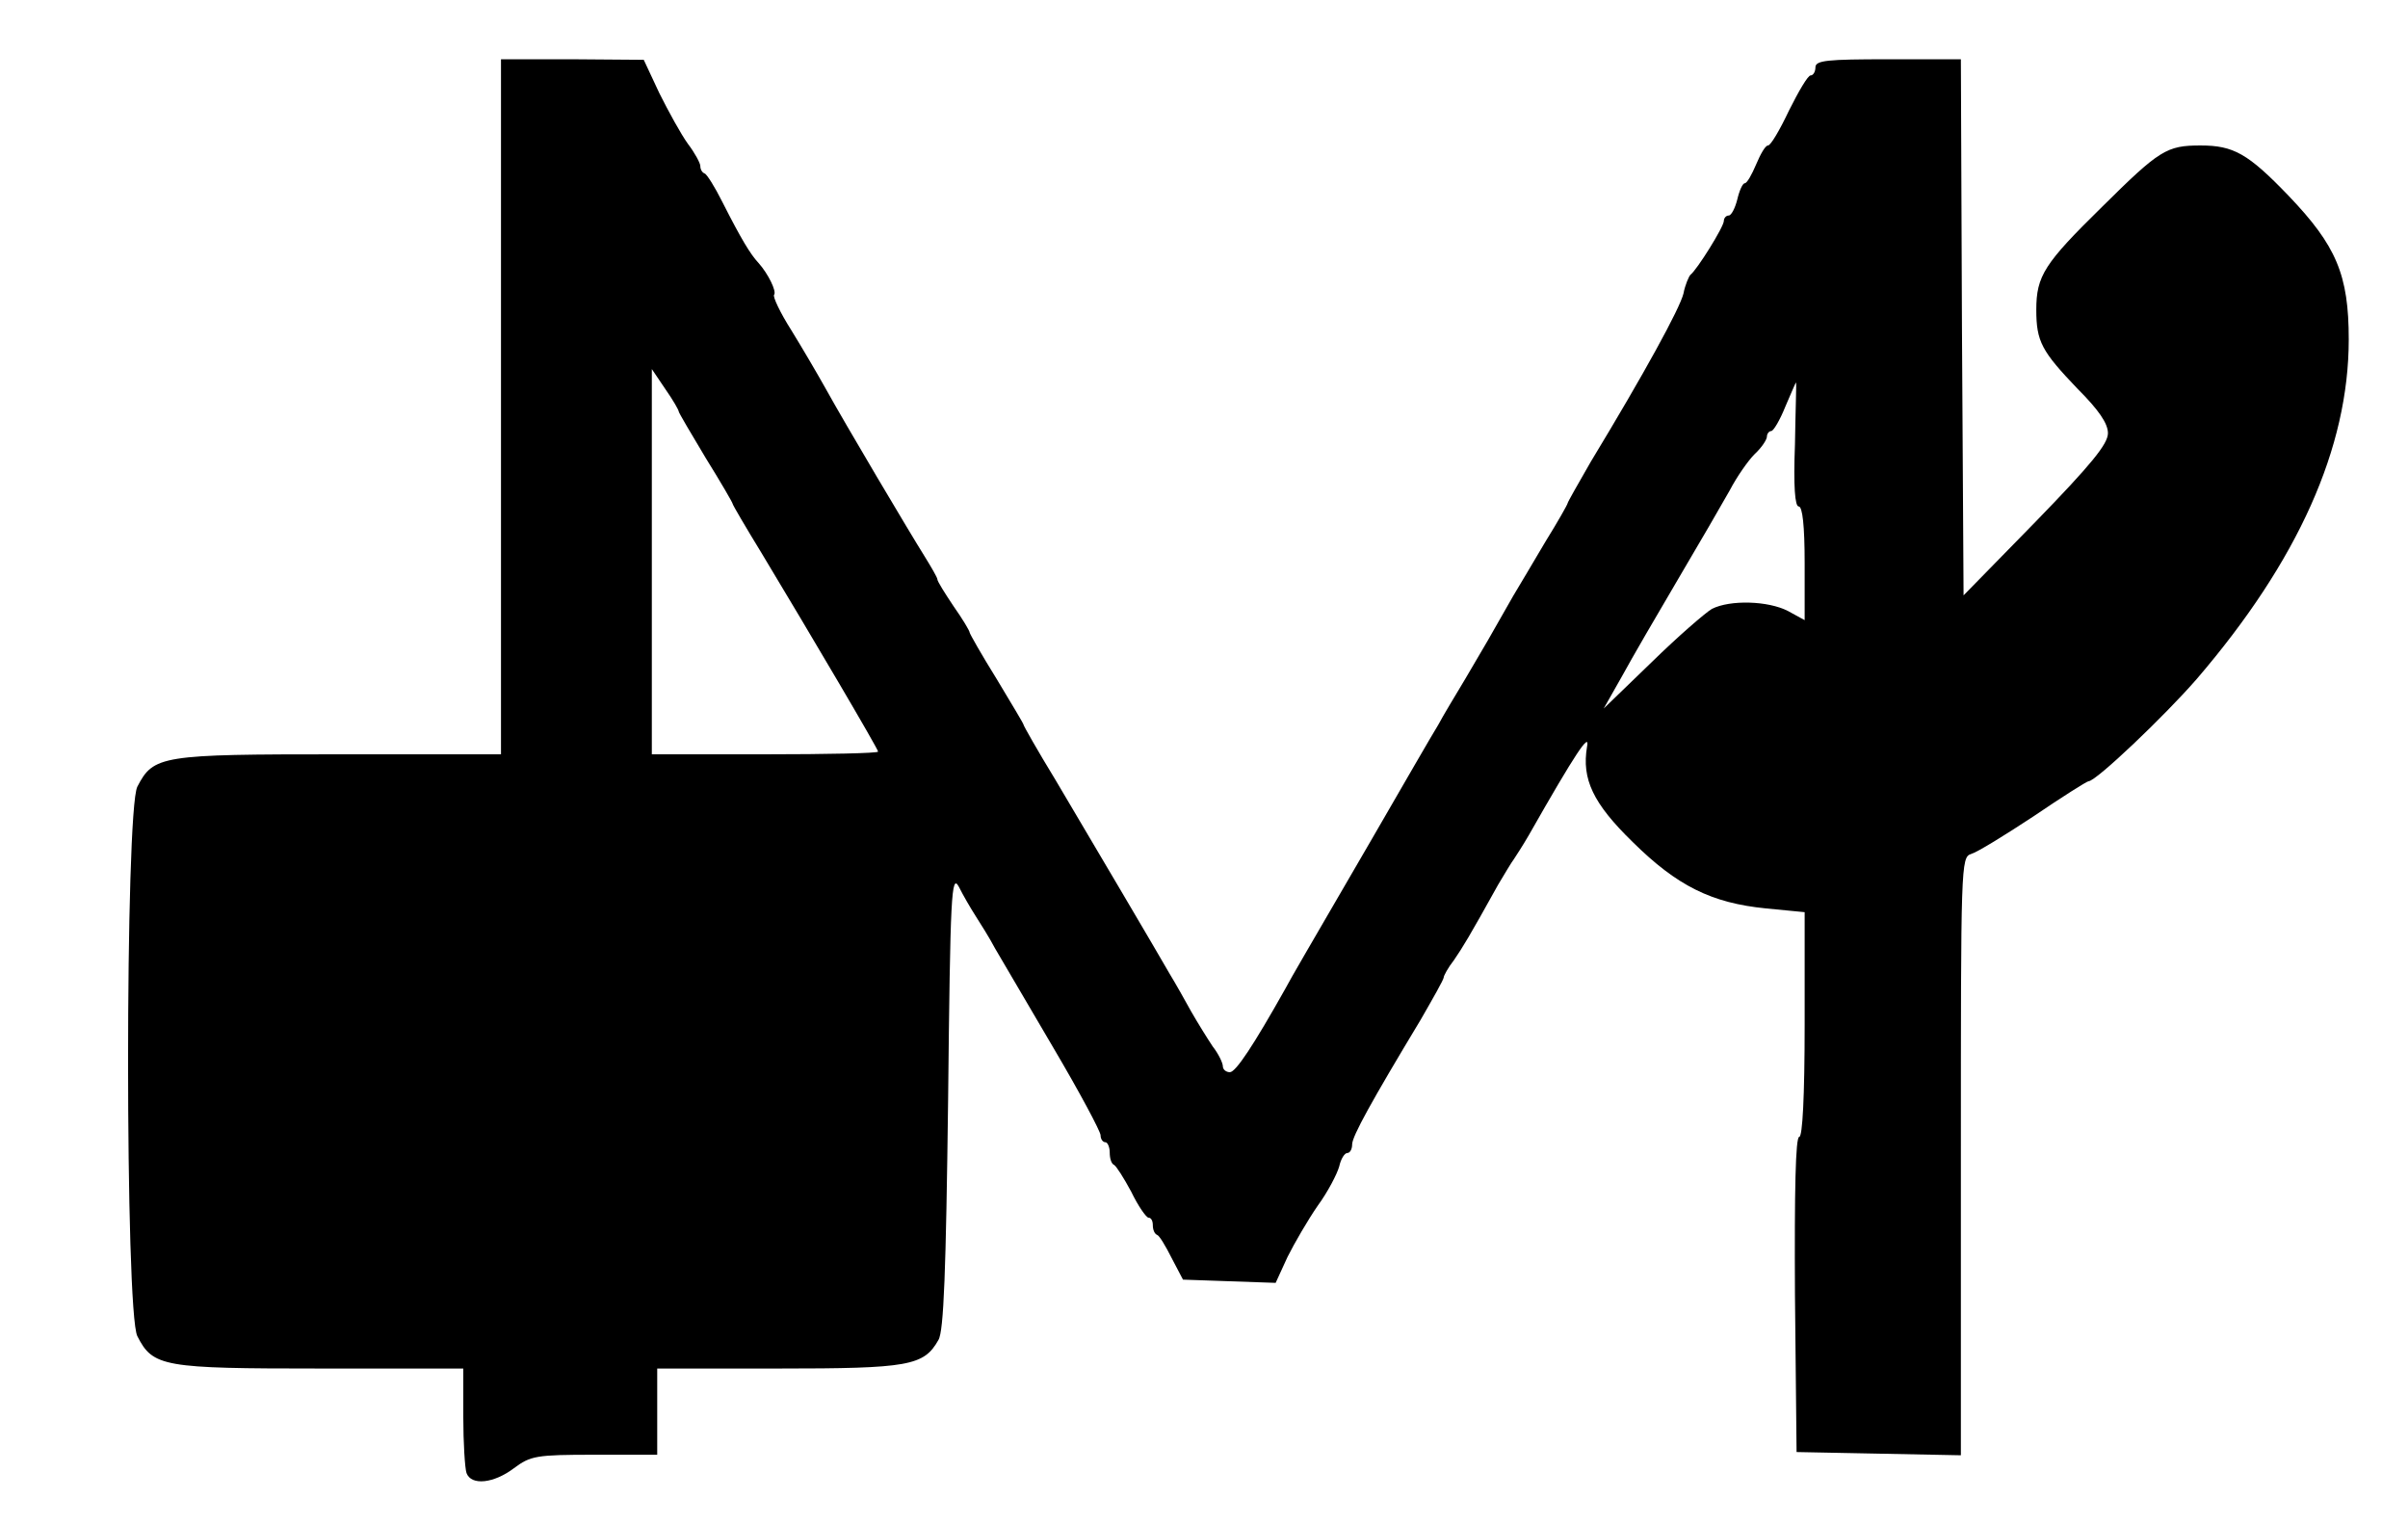
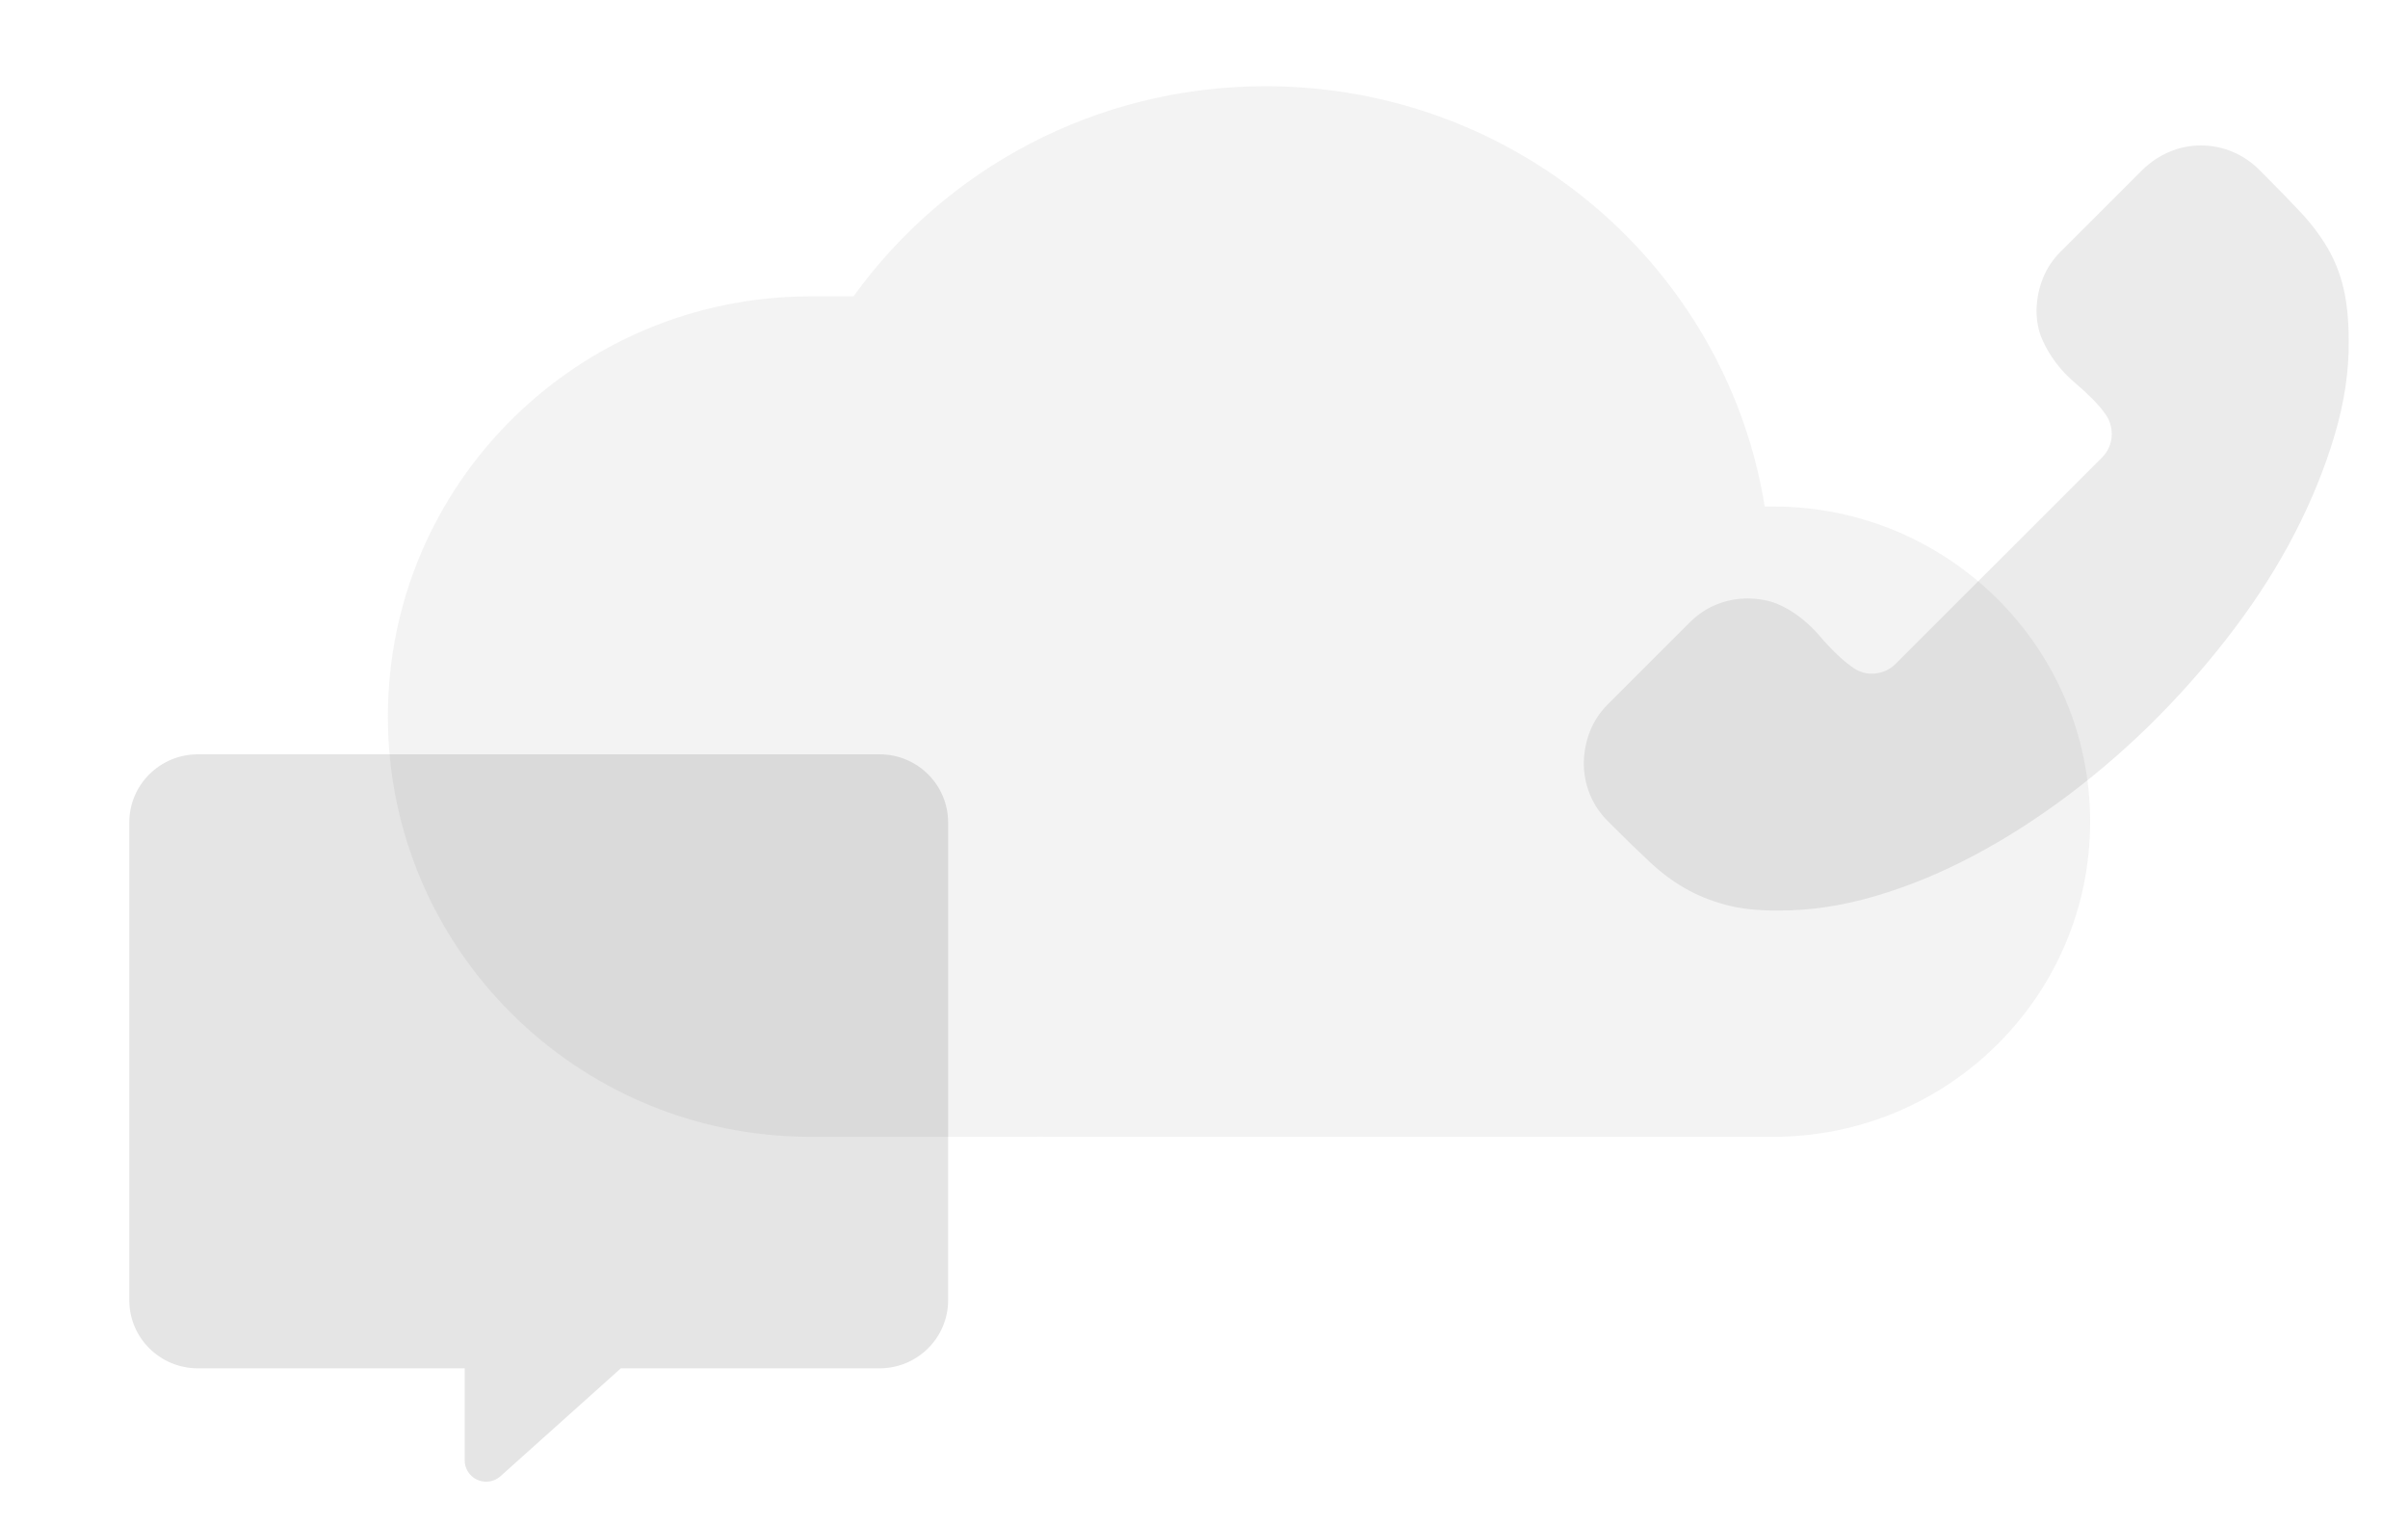
- <svg xmlns="http://www.w3.org/2000/svg" version="1.0" width="447pt" height="283pt" viewBox="0 0 447 283" preserveAspectRatio="xMidYMid meet">
-   <g transform="translate(0,283) scale(0.1,-0.1)" fill="#000000" stroke="none">
-     <path d="M930 2075 l0 -645 -300 0 c-331 0 -345 -2 -375 -60 -23 -44 -23 -976 0 -1020 29 -57 48 -60 340 -60 l265 0 0 -89 c0 -49 3 -96 6 -105 9 -24 51 -19 88 9 31 23 41 25 149 25 l117 0 0 80 0 80 225 0 c242 0 270 5 297 53 10 16 14 128 18 446 4 381 6 421 20 395 8 -16 22 -40 31 -54 9 -14 26 -41 36 -60 11 -19 60 -102 108 -184 49 -83 88 -156 88 -163 0 -7 4 -13 9 -13 4 0 8 -9 8 -19 0 -11 3 -21 8 -23 4 -2 18 -24 32 -50 13 -27 28 -48 32 -48 5 0 8 -6 8 -14 0 -8 3 -16 8 -18 4 -1 16 -21 27 -43 l21 -40 86 -3 86 -3 22 48 c13 26 38 69 56 95 19 26 36 59 40 73 3 14 10 25 15 25 5 0 9 7 9 16 0 15 36 80 127 231 23 40 43 75 43 79 0 3 8 18 19 32 17 25 27 41 82 140 12 20 25 42 29 47 4 6 17 26 28 45 87 153 114 193 108 164 -10 -60 11 -105 85 -177 82 -81 146 -113 247 -123 l72 -7 0 -208 c0 -135 -4 -209 -10 -209 -7 0 -9 -100 -8 -292 l3 -293 153 -3 152 -3 0 555 c0 541 0 555 19 561 11 3 63 35 116 70 53 36 99 65 102 65 14 0 142 122 201 190 188 219 282 429 282 630 0 120 -23 174 -112 267 -75 78 -102 93 -163 93 -63 0 -76 -8 -183 -114 -107 -105 -122 -128 -122 -191 0 -59 10 -77 77 -147 39 -39 56 -64 56 -82 0 -20 -31 -58 -134 -164 l-134 -137 -3 498 -2 497 -135 0 c-113 0 -135 -2 -135 -15 0 -8 -4 -15 -9 -15 -5 0 -22 -29 -40 -65 -17 -36 -34 -65 -39 -65 -5 0 -14 -16 -22 -35 -8 -19 -17 -35 -21 -35 -4 0 -10 -13 -14 -30 -4 -16 -11 -30 -16 -30 -5 0 -9 -5 -9 -10 0 -11 -50 -91 -62 -100 -3 -3 -10 -19 -13 -35 -7 -28 -72 -147 -172 -312 -23 -40 -43 -75 -43 -77 0 -2 -18 -34 -41 -71 -22 -37 -49 -83 -60 -101 -39 -69 -57 -100 -89 -154 -18 -30 -41 -68 -50 -85 -10 -16 -66 -113 -125 -215 -129 -222 -145 -249 -159 -275 -59 -105 -92 -155 -103 -155 -7 0 -13 5 -13 11 0 6 -8 23 -19 37 -10 15 -28 44 -40 65 -11 20 -29 52 -40 70 -24 42 -138 235 -212 360 -33 54 -59 100 -59 102 0 2 -23 40 -50 85 -28 45 -50 84 -50 86 0 3 -13 25 -30 49 -16 24 -30 46 -30 50 0 3 -11 22 -24 43 -27 43 -147 245 -184 312 -14 25 -42 73 -63 107 -21 33 -35 63 -32 66 5 6 -11 39 -29 59 -15 16 -32 44 -67 113 -14 28 -29 52 -33 53 -5 2 -8 8 -8 14 0 5 -10 24 -23 41 -13 18 -36 60 -53 94 l-29 62 -132 1 -133 0 0 -645z m330 -9 c0 -2 23 -41 50 -86 28 -45 50 -83 50 -85 0 -2 24 -43 54 -92 91 -151 216 -363 216 -368 0 -3 -94 -5 -210 -5 l-210 0 0 357 0 358 25 -37 c14 -20 25 -39 25 -42z m2072 -61 c-3 -78 0 -115 7 -115 7 0 11 -36 11 -105 l0 -106 -31 17 c-37 19 -107 21 -141 4 -12 -7 -63 -51 -112 -99 l-89 -86 34 60 c18 33 65 114 104 180 39 66 82 140 96 165 13 25 34 55 46 67 13 12 23 27 23 33 0 5 4 10 8 10 4 0 16 20 26 45 11 25 19 45 20 45 1 0 -1 -52 -2 -115z" />
+ <svg xmlns="http://www.w3.org/2000/svg" width="447px" height="283px" viewBox="0 0 447 283" version="1.1">
+   <g id="Artboard" stroke="none" stroke-width="1" fill="none" fill-rule="evenodd">
+     <path d="M234.938,16 C281.708,16 320.485,49.794 327.587,94 L329.132,94 C361.644,94 388,120.191 388,152.5 C388,184.809 361.644,211 329.132,211 L195.055,211 C194.415,211 193.778,210.99 193.143,210.97 C192.434,210.991 191.723,211 191.01,211 L150.49,211 C107.141,211 72,176.078 72,133 C72,89.922 107.141,55 150.49,55 L158.436,55.002 C175.438,31.398 203.367,16 234.938,16 Z" id="Path" fill="#B9B9B9" opacity="0.165" />
+     <path d="M405.489,111.072 C407.525,111.07 409.467,111.439 411.318,112.177 C413.168,112.915 414.832,114.024 416.312,115.502 L431.567,130.75 C433,132.183 434.086,133.823 434.825,135.673 C435.564,137.522 435.955,139.487 436,141.568 C435.998,143.602 435.627,145.545 434.885,147.395 C434.143,149.246 433.031,150.911 431.55,152.392 L430.577,153.364 C428.077,155.863 425.785,158.085 423.701,160.029 C421.618,161.973 419.442,163.593 417.174,164.89 C414.906,166.186 412.383,167.206 409.607,167.948 C406.83,168.69 403.522,169.04 399.682,168.996 C393.898,169 387.954,168.104 381.848,166.306 C375.742,164.507 369.683,162.015 363.671,158.829 C357.659,155.643 351.74,151.856 345.914,147.468 C340.088,143.079 334.609,138.297 329.478,133.122 C324.347,127.947 319.586,122.448 315.195,116.625 C310.804,110.802 307.062,104.886 303.967,98.877 C300.872,92.867 298.425,86.835 296.625,80.778 C294.826,74.722 293.951,68.896 294.002,63.3 C294.005,59.462 294.332,56.179 294.982,53.45 C295.632,50.721 296.628,48.223 297.972,45.956 C299.316,43.689 300.937,41.537 302.835,39.501 C304.734,37.465 306.956,35.174 309.503,32.628 L310.615,31.518 C312.05,30.083 313.693,28.972 315.545,28.184 C317.396,27.396 319.363,27.002 321.445,27 C323.48,26.998 325.423,27.39 327.273,28.174 C329.123,28.959 330.788,30.068 332.267,31.5 L347.523,46.748 C348.956,48.18 350.042,49.821 350.781,51.67 C351.519,53.519 351.911,55.484 351.956,57.565 C351.954,59.6 351.606,61.404 350.91,62.977 C350.215,64.549 349.358,66.007 348.339,67.349 C347.32,68.691 346.209,69.871 345.005,70.889 C343.801,71.907 342.667,72.949 341.602,74.013 C340.537,75.078 339.68,76.096 339.031,77.067 C338.383,78.039 338.035,79.172 337.988,80.467 C337.986,82.224 338.61,83.727 339.858,84.974 L378.066,123.164 C379.314,124.411 380.817,125.034 382.576,125.033 C383.778,125.032 384.889,124.684 385.908,123.99 C386.926,123.295 387.968,122.439 389.033,121.421 C390.098,120.402 391.14,119.292 392.158,118.088 C393.177,116.885 394.358,115.751 395.701,114.687 C397.043,113.622 398.478,112.765 400.005,112.117 C401.533,111.468 403.361,111.12 405.489,111.072 Z" id="Path" fill="#000000" fill-rule="nonzero" opacity="0.08" transform="translate(365, 98) scale(-1, 1) translate(-365, -98) " />
+     <path d="M163.267,140 C170.299,140 176,145.659 176,152.639 L176,241.321 C176,248.301 170.299,253.96 163.267,253.96 L115.247,253.96 L92.911,273.982 C91.28,275.444 88.764,275.316 87.291,273.697 C86.631,272.971 86.265,272.028 86.265,271.05 L86.264,253.96 L36.733,253.96 C29.701,253.96 24,248.301 24,241.321 L24,152.639 C24,145.659 29.701,140 36.733,140 L163.267,140 Z" id="Path" fill="#000000" opacity="0.105" />
  </g>
</svg>
